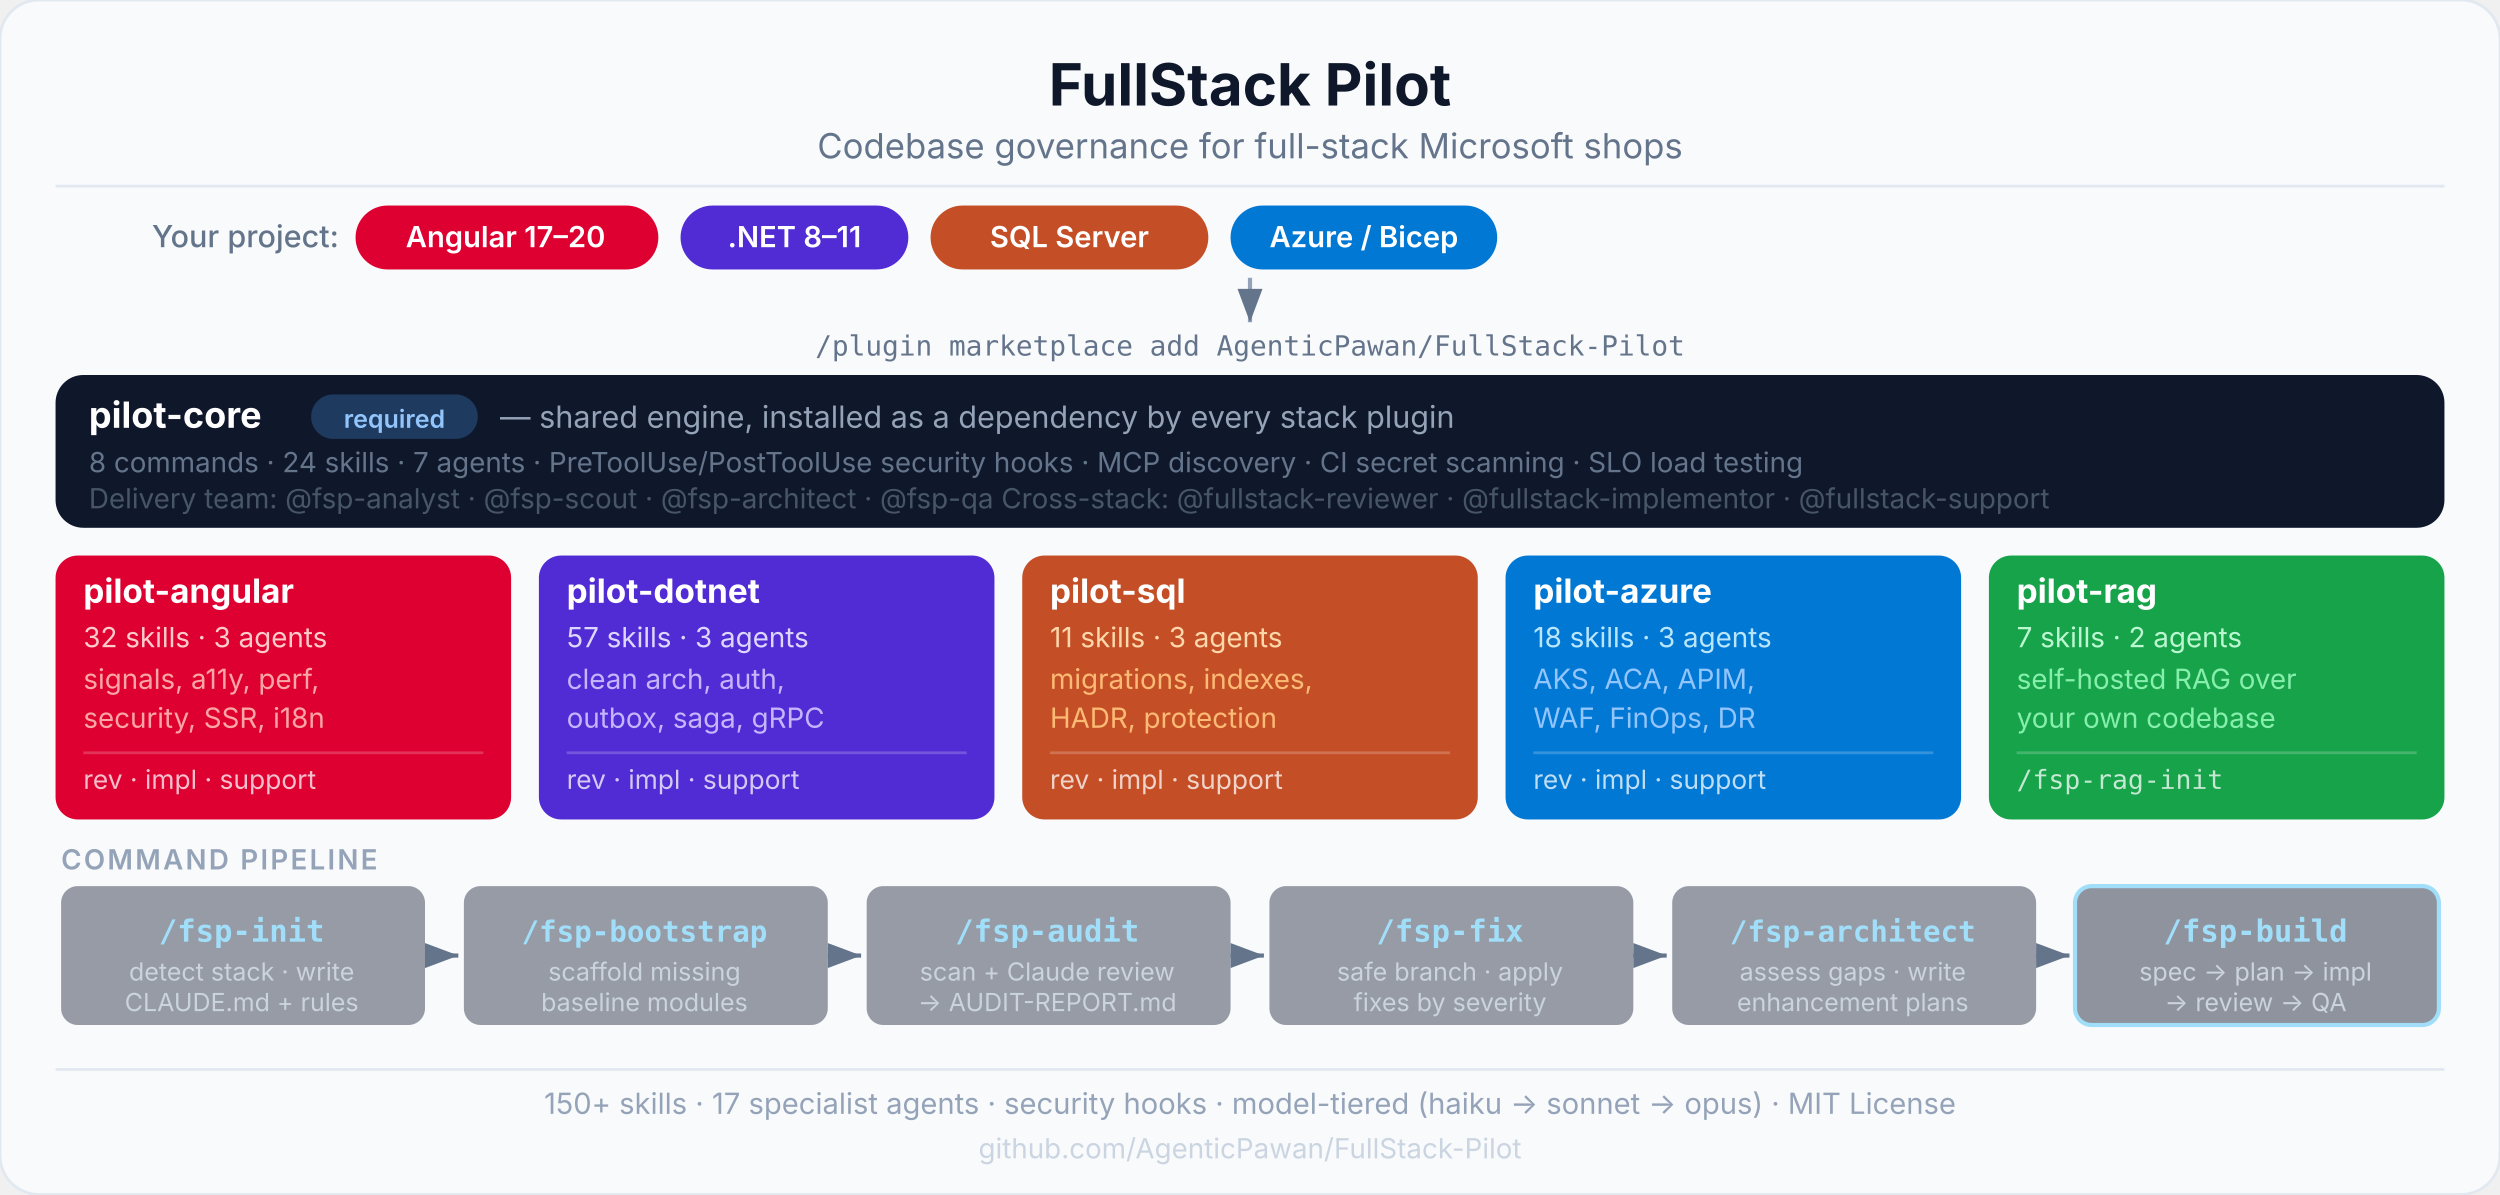
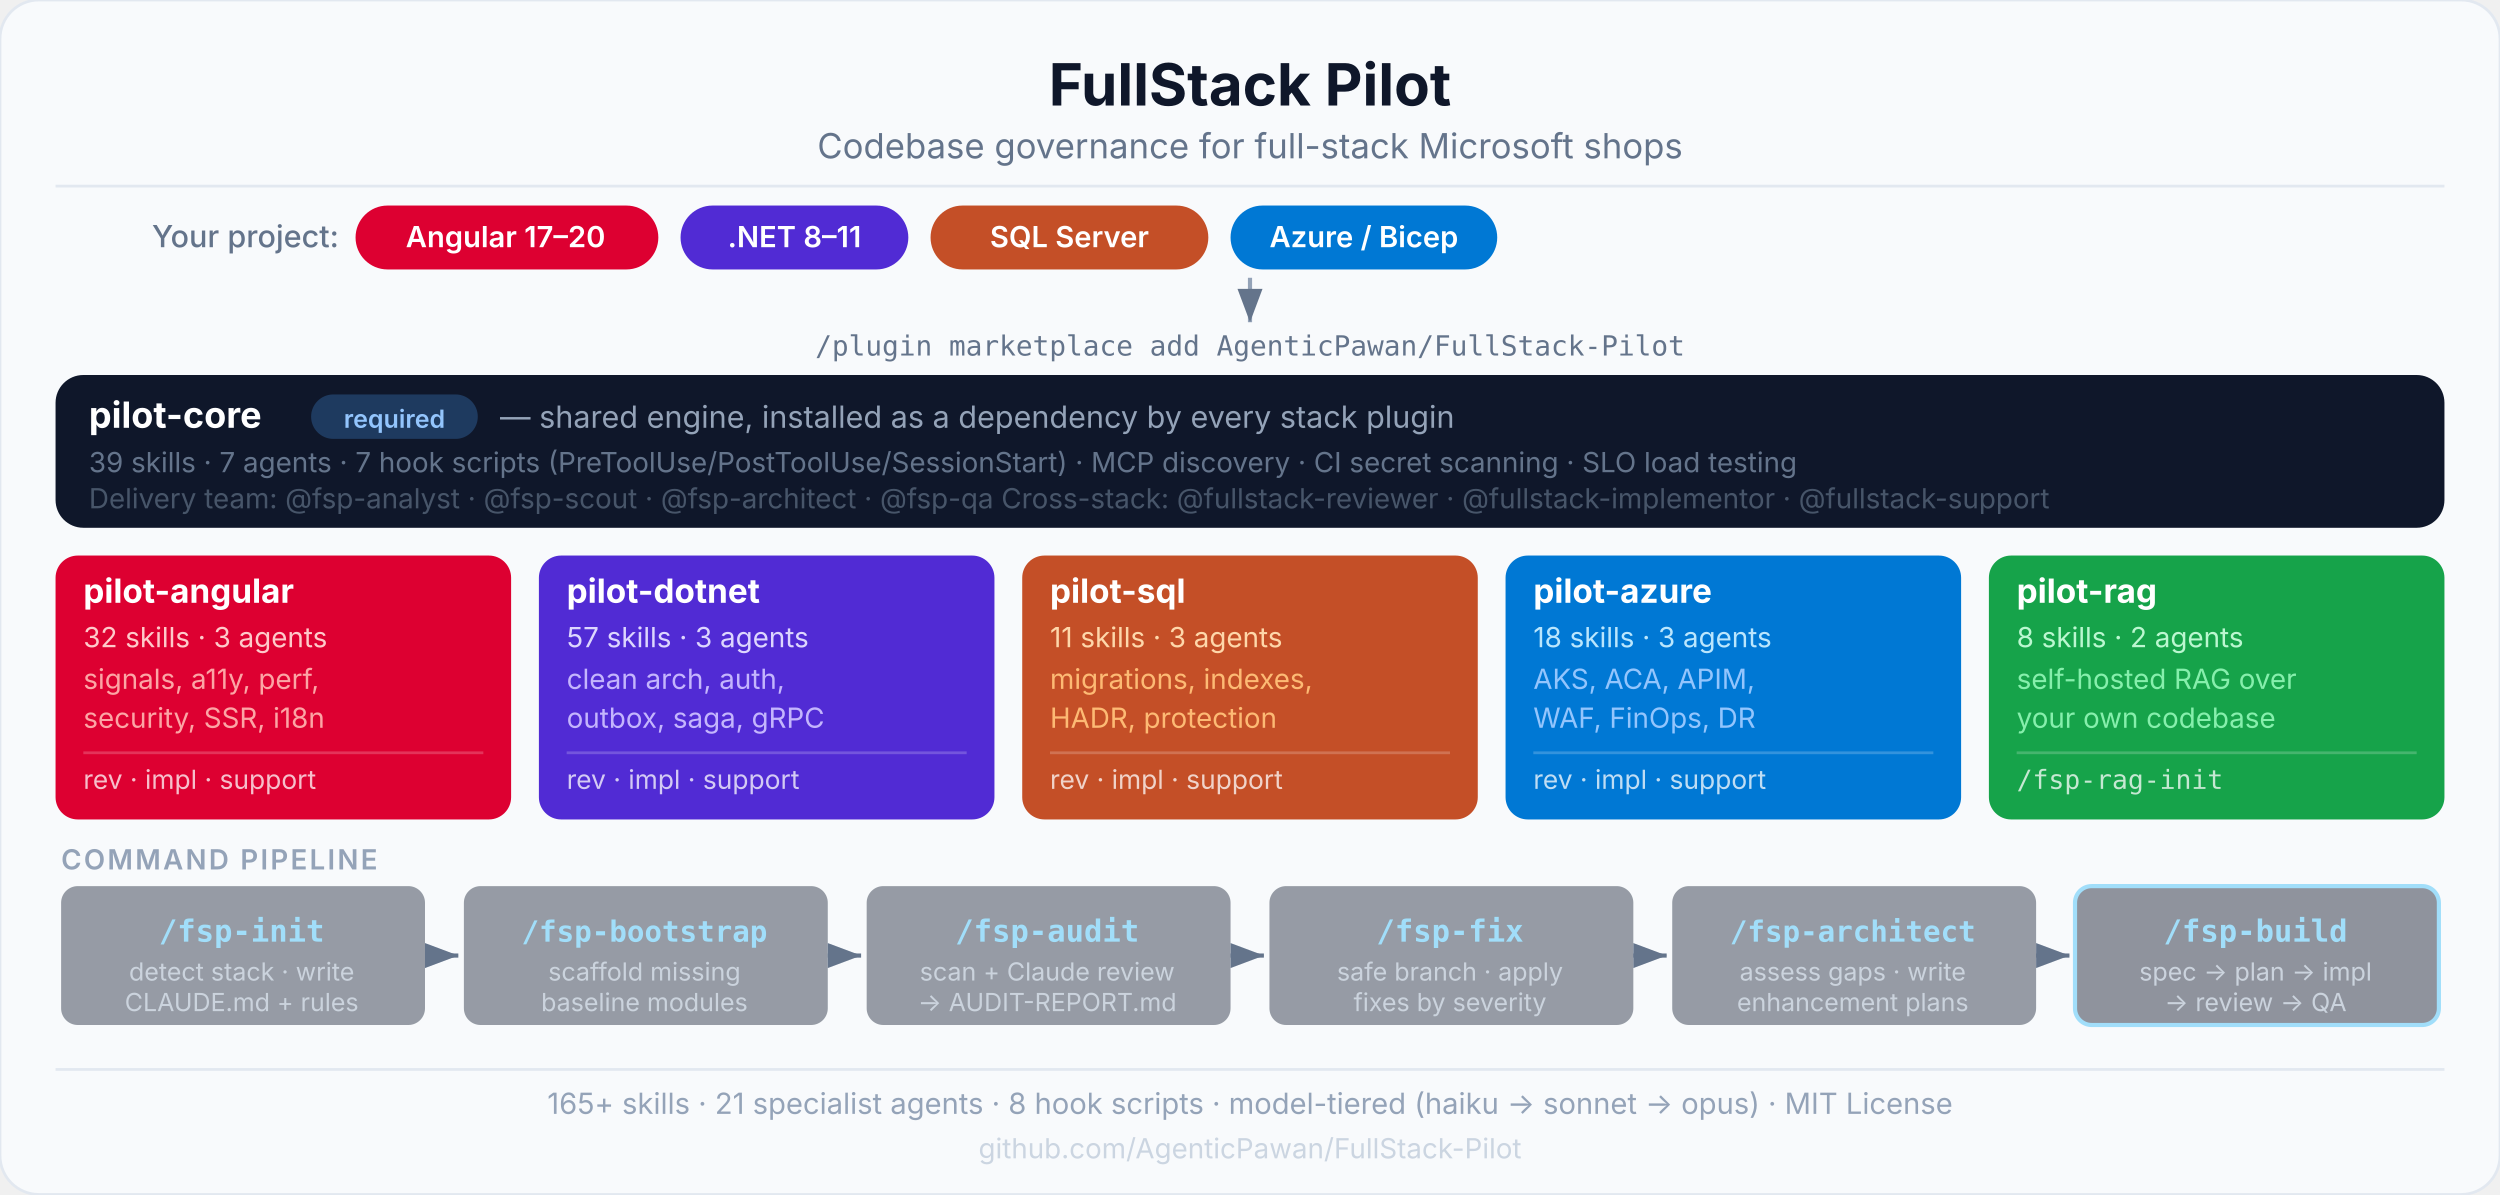
<svg xmlns="http://www.w3.org/2000/svg" viewBox="0 0 900 430" width="900" height="430" role="img" aria-label="FullStack Pilot architecture: six governance plugins for Angular, .NET, SQL Server, and Azure">
  <defs>
    <marker id="a" markerWidth="8" markerHeight="6" refX="8" refY="3" orient="auto">
      <polygon points="0 0,8 3,0 6" fill="#64748b" />
    </marker>
    <style>
      .f { font-family: ui-sans-serif,system-ui,-apple-system,BlinkMacSystemFont,sans-serif; }
      .m { font-family: ui-monospace,'Cascadia Code','Fira Code',monospace; }
      .s1,.s2,.s3,.s4,.s5,.s6 { opacity: 0.45; }
      @keyframes step {
        0%,16.67% { opacity: 1; }
        22%,100%  { opacity: 0.45; }
      }
      .s1 { animation: step 9s 0.0s infinite; }
      .s2 { animation: step 9s 1.5s infinite; }
      .s3 { animation: step 9s 3.0s infinite; }
      .s4 { animation: step 9s 4.5s infinite; }
      .s5 { animation: step 9s 6.0s infinite; }
      .s6 { animation: step 9s 7.5s infinite; }
    </style>
  </defs>
  <rect width="900" height="430" rx="14" fill="#f8fafc" stroke="#e2e8f0" />
  <text x="450" y="38" class="f" text-anchor="middle" font-size="21" font-weight="700" fill="#0f172a">FullStack Pilot</text>
  <text x="450" y="57" class="f" text-anchor="middle" font-size="12.5" fill="#64748b">Codebase governance for full-stack Microsoft shops</text>
  <line x1="20" y1="67" x2="880" y2="67" stroke="#e2e8f0" />
  <text x="122" y="89" class="f" text-anchor="end" font-size="11" font-weight="500" fill="#64748b">Your project:</text>
  <rect x="128" y="74" width="109" height="23" rx="11.5" fill="#dd0031" />
  <text x="182" y="89" class="f" text-anchor="middle" font-size="10.5" font-weight="600" fill="#fff">Angular 17–20</text>
  <rect x="245" y="74" width="82" height="23" rx="11.5" fill="#512bd4" />
  <text x="286" y="89" class="f" text-anchor="middle" font-size="10.5" font-weight="600" fill="#fff">.NET 8–11</text>
  <rect x="335" y="74" width="100" height="23" rx="11.5" fill="#c44f27" />
  <text x="385" y="89" class="f" text-anchor="middle" font-size="10.5" font-weight="600" fill="#fff">SQL Server</text>
  <rect x="443" y="74" width="96" height="23" rx="11.5" fill="#0078d4" />
  <text x="491" y="89" class="f" text-anchor="middle" font-size="10.5" font-weight="600" fill="#fff">Azure / Bicep</text>
  <line x1="450" y1="100" x2="450" y2="116" stroke="#94a3b8" stroke-width="1.5" marker-end="url(#a)" />
  <text x="450" y="128" class="m" text-anchor="middle" font-size="10" fill="#64748b">/plugin marketplace add AgenticPawan/FullStack-Pilot</text>
  <rect x="20" y="135" width="860" height="55" rx="10" fill="#0f172a" />
  <text x="32" y="154" class="f" font-size="13" font-weight="700" fill="#fff">pilot-core</text>
  <rect x="112" y="142" width="60" height="16" rx="8" fill="#1e3a5f" />
  <text x="142" y="154" class="f" text-anchor="middle" font-size="9" font-weight="600" fill="#93c5fd">required</text>
  <text x="180" y="154" class="f" font-size="11" fill="#94a3b8">— shared engine, installed as a dependency by every stack plugin</text>
-   <text x="32" y="170" class="f" font-size="10" fill="#64748b">8 commands · 24 skills · 7 agents · PreToolUse/PostToolUse security hooks · MCP discovery · CI secret scanning · SLO load testing</text>
+   <text x="32" y="170" class="f" font-size="10" fill="#64748b">39 skills · 7 agents · 7 hook scripts (PreToolUse/PostToolUse/SessionStart) · MCP discovery · CI secret scanning · SLO load testing</text>
  <text x="32" y="183" class="f" font-size="10" fill="#475569">Delivery team: @fsp-analyst · @fsp-scout · @fsp-architect · @fsp-qa     Cross-stack: @fullstack-reviewer · @fullstack-implementor · @fullstack-support</text>
  <rect x="20" y="200" width="164" height="95" rx="8" fill="#dd0031" />
  <text x="30" y="217" class="f" font-size="12" font-weight="700" fill="#fff">pilot-angular</text>
  <text x="30" y="233" class="f" font-size="10" fill="#fecaca">32 skills · 3 agents</text>
  <text x="30" y="248" class="f" font-size="10" fill="#fca5a5">signals, a11y, perf,</text>
  <text x="30" y="262" class="f" font-size="10" fill="#fca5a5">security, SSR, i18n</text>
  <line x1="30" y1="271" x2="174" y2="271" stroke="rgba(255,255,255,0.2)" />
  <text x="30" y="284" class="f" font-size="9.5" fill="rgba(255,255,255,0.75)">rev · impl · support</text>
  <rect x="194" y="200" width="164" height="95" rx="8" fill="#512bd4" />
  <text x="204" y="217" class="f" font-size="12" font-weight="700" fill="#fff">pilot-dotnet</text>
  <text x="204" y="233" class="f" font-size="10" fill="#ddd6fe">57 skills · 3 agents</text>
  <text x="204" y="248" class="f" font-size="10" fill="#c4b5fd">clean arch, auth,</text>
  <text x="204" y="262" class="f" font-size="10" fill="#c4b5fd">outbox, saga, gRPC</text>
  <line x1="204" y1="271" x2="348" y2="271" stroke="rgba(255,255,255,0.2)" />
  <text x="204" y="284" class="f" font-size="9.5" fill="rgba(255,255,255,0.75)">rev · impl · support</text>
  <rect x="368" y="200" width="164" height="95" rx="8" fill="#c44f27" />
  <text x="378" y="217" class="f" font-size="12" font-weight="700" fill="#fff">pilot-sql</text>
  <text x="378" y="233" class="f" font-size="10" fill="#fed7aa">11 skills · 3 agents</text>
  <text x="378" y="248" class="f" font-size="10" fill="#fdba74">migrations, indexes,</text>
  <text x="378" y="262" class="f" font-size="10" fill="#fdba74">HADR, protection</text>
  <line x1="378" y1="271" x2="522" y2="271" stroke="rgba(255,255,255,0.2)" />
  <text x="378" y="284" class="f" font-size="9.5" fill="rgba(255,255,255,0.75)">rev · impl · support</text>
  <rect x="542" y="200" width="164" height="95" rx="8" fill="#0078d4" />
  <text x="552" y="217" class="f" font-size="12" font-weight="700" fill="#fff">pilot-azure</text>
  <text x="552" y="233" class="f" font-size="10" fill="#bae6fd">18 skills · 3 agents</text>
  <text x="552" y="248" class="f" font-size="10" fill="#93c5fd">AKS, ACA, APIM,</text>
  <text x="552" y="262" class="f" font-size="10" fill="#93c5fd">WAF, FinOps, DR</text>
  <line x1="552" y1="271" x2="696" y2="271" stroke="rgba(255,255,255,0.2)" />
  <text x="552" y="284" class="f" font-size="9.5" fill="rgba(255,255,255,0.75)">rev · impl · support</text>
  <rect x="716" y="200" width="164" height="95" rx="8" fill="#16a34a" />
  <text x="726" y="217" class="f" font-size="12" font-weight="700" fill="#fff">pilot-rag</text>
-   <text x="726" y="233" class="f" font-size="10" fill="#bbf7d0">7 skills · 2 agents</text>
+   <text x="726" y="233" class="f" font-size="10" fill="#bbf7d0">8 skills · 2 agents</text>
  <text x="726" y="248" class="f" font-size="10" fill="#86efac">self-hosted RAG over</text>
  <text x="726" y="262" class="f" font-size="10" fill="#86efac">your own codebase</text>
  <line x1="726" y1="271" x2="870" y2="271" stroke="rgba(255,255,255,0.2)" />
  <text x="726" y="284" class="m" font-size="9.5" fill="rgba(255,255,255,0.75)">/fsp-rag-init</text>
  <text x="22" y="313" class="f" font-size="10" font-weight="600" letter-spacing="0.08em" fill="#94a3b8">COMMAND PIPELINE</text>
  <g class="s1">
    <rect x="22" y="319" width="131" height="50" rx="6" fill="#1e293b" />
    <text x="87" y="339" class="m" text-anchor="middle" font-size="11" font-weight="600" fill="#38bdf8">/fsp-init</text>
    <text x="87" y="353" class="f" text-anchor="middle" font-size="9" fill="#94a3b8">detect stack · write</text>
    <text x="87" y="364" class="f" text-anchor="middle" font-size="9" fill="#94a3b8">CLAUDE.md + rules</text>
  </g>
  <line x1="153" y1="344" x2="165" y2="344" stroke="#64748b" stroke-width="1.5" marker-end="url(#a)" />
  <g class="s2">
    <rect x="167" y="319" width="131" height="50" rx="6" fill="#1e293b" />
    <text x="232" y="339" class="m" text-anchor="middle" font-size="10.5" font-weight="600" fill="#38bdf8">/fsp-bootstrap</text>
    <text x="232" y="353" class="f" text-anchor="middle" font-size="9" fill="#94a3b8">scaffold missing</text>
    <text x="232" y="364" class="f" text-anchor="middle" font-size="9" fill="#94a3b8">baseline modules</text>
  </g>
  <line x1="298" y1="344" x2="310" y2="344" stroke="#64748b" stroke-width="1.5" marker-end="url(#a)" />
  <g class="s3">
    <rect x="312" y="319" width="131" height="50" rx="6" fill="#1e293b" />
    <text x="377" y="339" class="m" text-anchor="middle" font-size="11" font-weight="600" fill="#38bdf8">/fsp-audit</text>
    <text x="377" y="353" class="f" text-anchor="middle" font-size="9" fill="#94a3b8">scan + Claude review</text>
    <text x="377" y="364" class="f" text-anchor="middle" font-size="9" fill="#94a3b8">→ AUDIT-REPORT.md</text>
  </g>
  <line x1="443" y1="344" x2="455" y2="344" stroke="#64748b" stroke-width="1.5" marker-end="url(#a)" />
  <g class="s4">
    <rect x="457" y="319" width="131" height="50" rx="6" fill="#1e293b" />
    <text x="522" y="339" class="m" text-anchor="middle" font-size="11" font-weight="600" fill="#38bdf8">/fsp-fix</text>
    <text x="522" y="353" class="f" text-anchor="middle" font-size="9" fill="#94a3b8">safe branch · apply</text>
    <text x="522" y="364" class="f" text-anchor="middle" font-size="9" fill="#94a3b8">fixes by severity</text>
  </g>
  <line x1="588" y1="344" x2="600" y2="344" stroke="#64748b" stroke-width="1.5" marker-end="url(#a)" />
  <g class="s5">
    <rect x="602" y="319" width="131" height="50" rx="6" fill="#1e293b" />
    <text x="667" y="339" class="m" text-anchor="middle" font-size="10.5" font-weight="600" fill="#38bdf8">/fsp-architect</text>
    <text x="667" y="353" class="f" text-anchor="middle" font-size="9" fill="#94a3b8">assess gaps · write</text>
    <text x="667" y="364" class="f" text-anchor="middle" font-size="9" fill="#94a3b8">enhancement plans</text>
  </g>
  <line x1="733" y1="344" x2="745" y2="344" stroke="#64748b" stroke-width="1.5" marker-end="url(#a)" />
  <g class="s6">
    <rect x="747" y="319" width="131" height="50" rx="6" fill="#0f172a" stroke="#38bdf8" stroke-width="1.5" />
    <text x="812" y="339" class="m" text-anchor="middle" font-size="11" font-weight="600" fill="#38bdf8">/fsp-build</text>
    <text x="812" y="353" class="f" text-anchor="middle" font-size="9" fill="#94a3b8">spec → plan → impl</text>
    <text x="812" y="364" class="f" text-anchor="middle" font-size="9" fill="#94a3b8">→ review → QA</text>
  </g>
  <line x1="20" y1="385" x2="880" y2="385" stroke="#e2e8f0" />
-   <text x="450" y="401" class="f" text-anchor="middle" font-size="10.5" fill="#94a3b8">150+ skills · 17 specialist agents · security hooks · model-tiered (haiku → sonnet → opus) · MIT License</text>
+   <text x="450" y="401" class="f" text-anchor="middle" font-size="10.5" fill="#94a3b8">165+ skills · 21 specialist agents · 8 hook scripts · model-tiered (haiku → sonnet → opus) · MIT License</text>
  <text x="450" y="417" class="f" text-anchor="middle" font-size="10" fill="#cbd5e1">github.com/AgenticPawan/FullStack-Pilot</text>
</svg>
